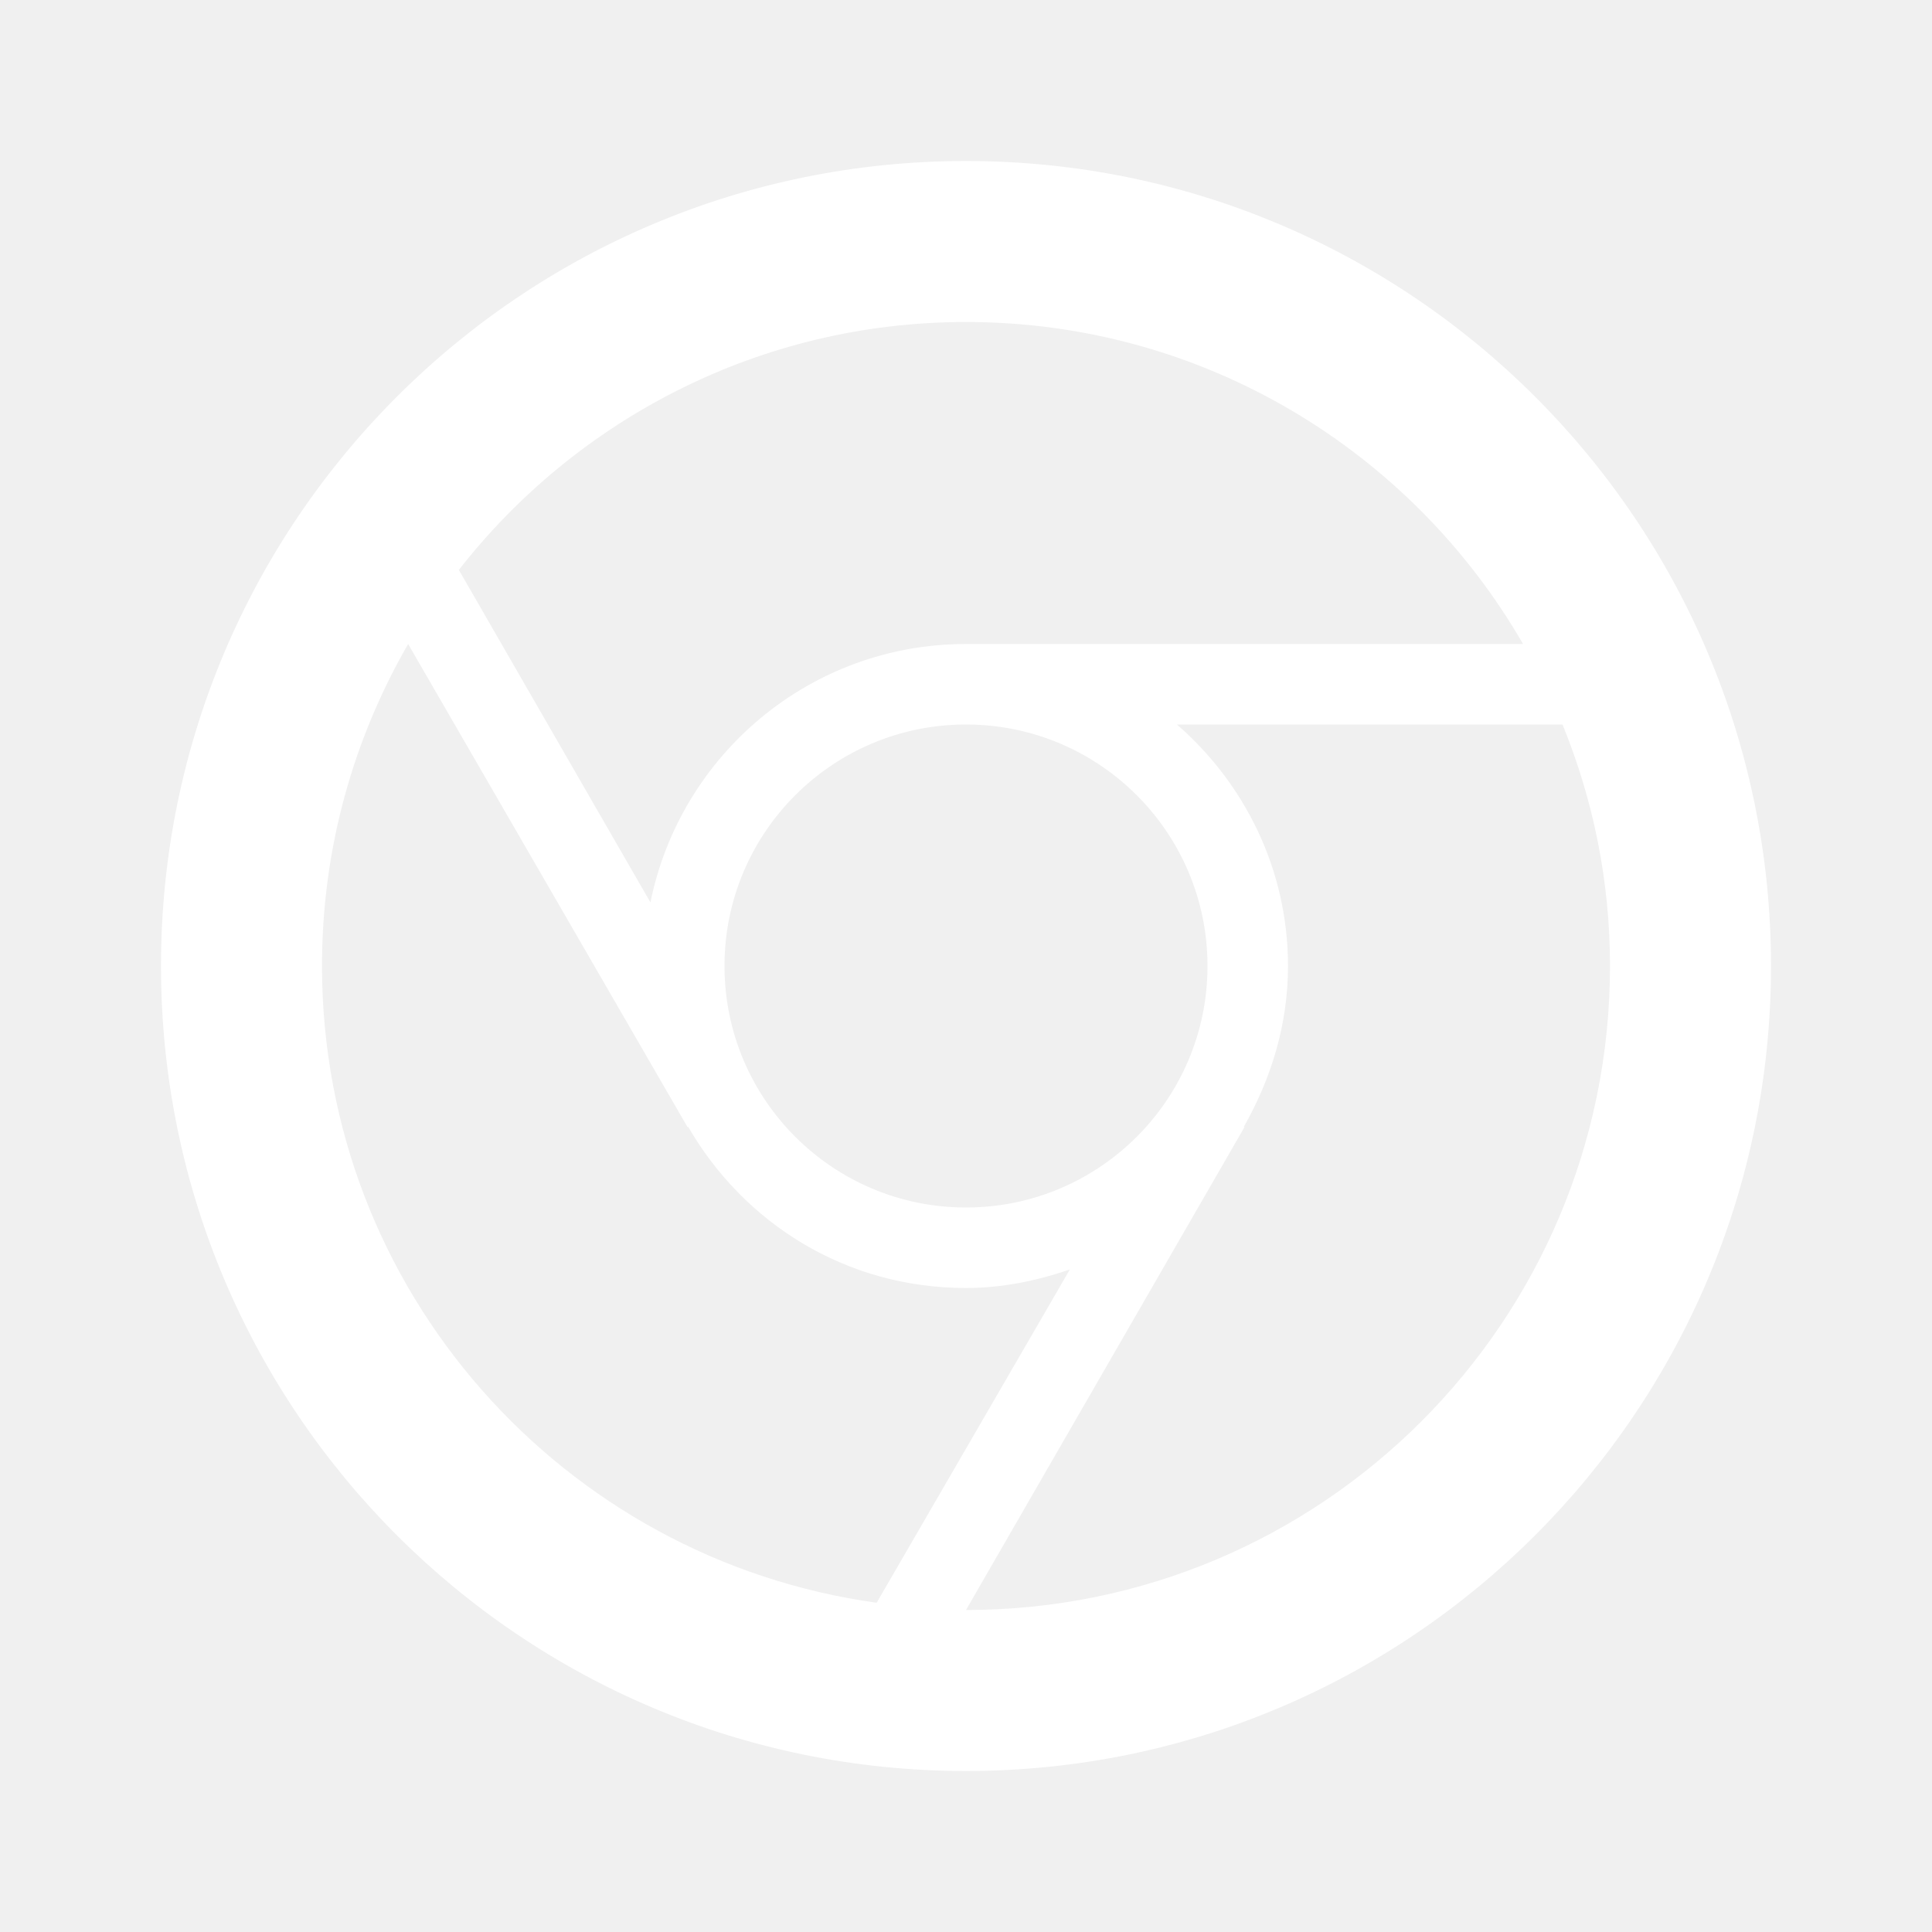
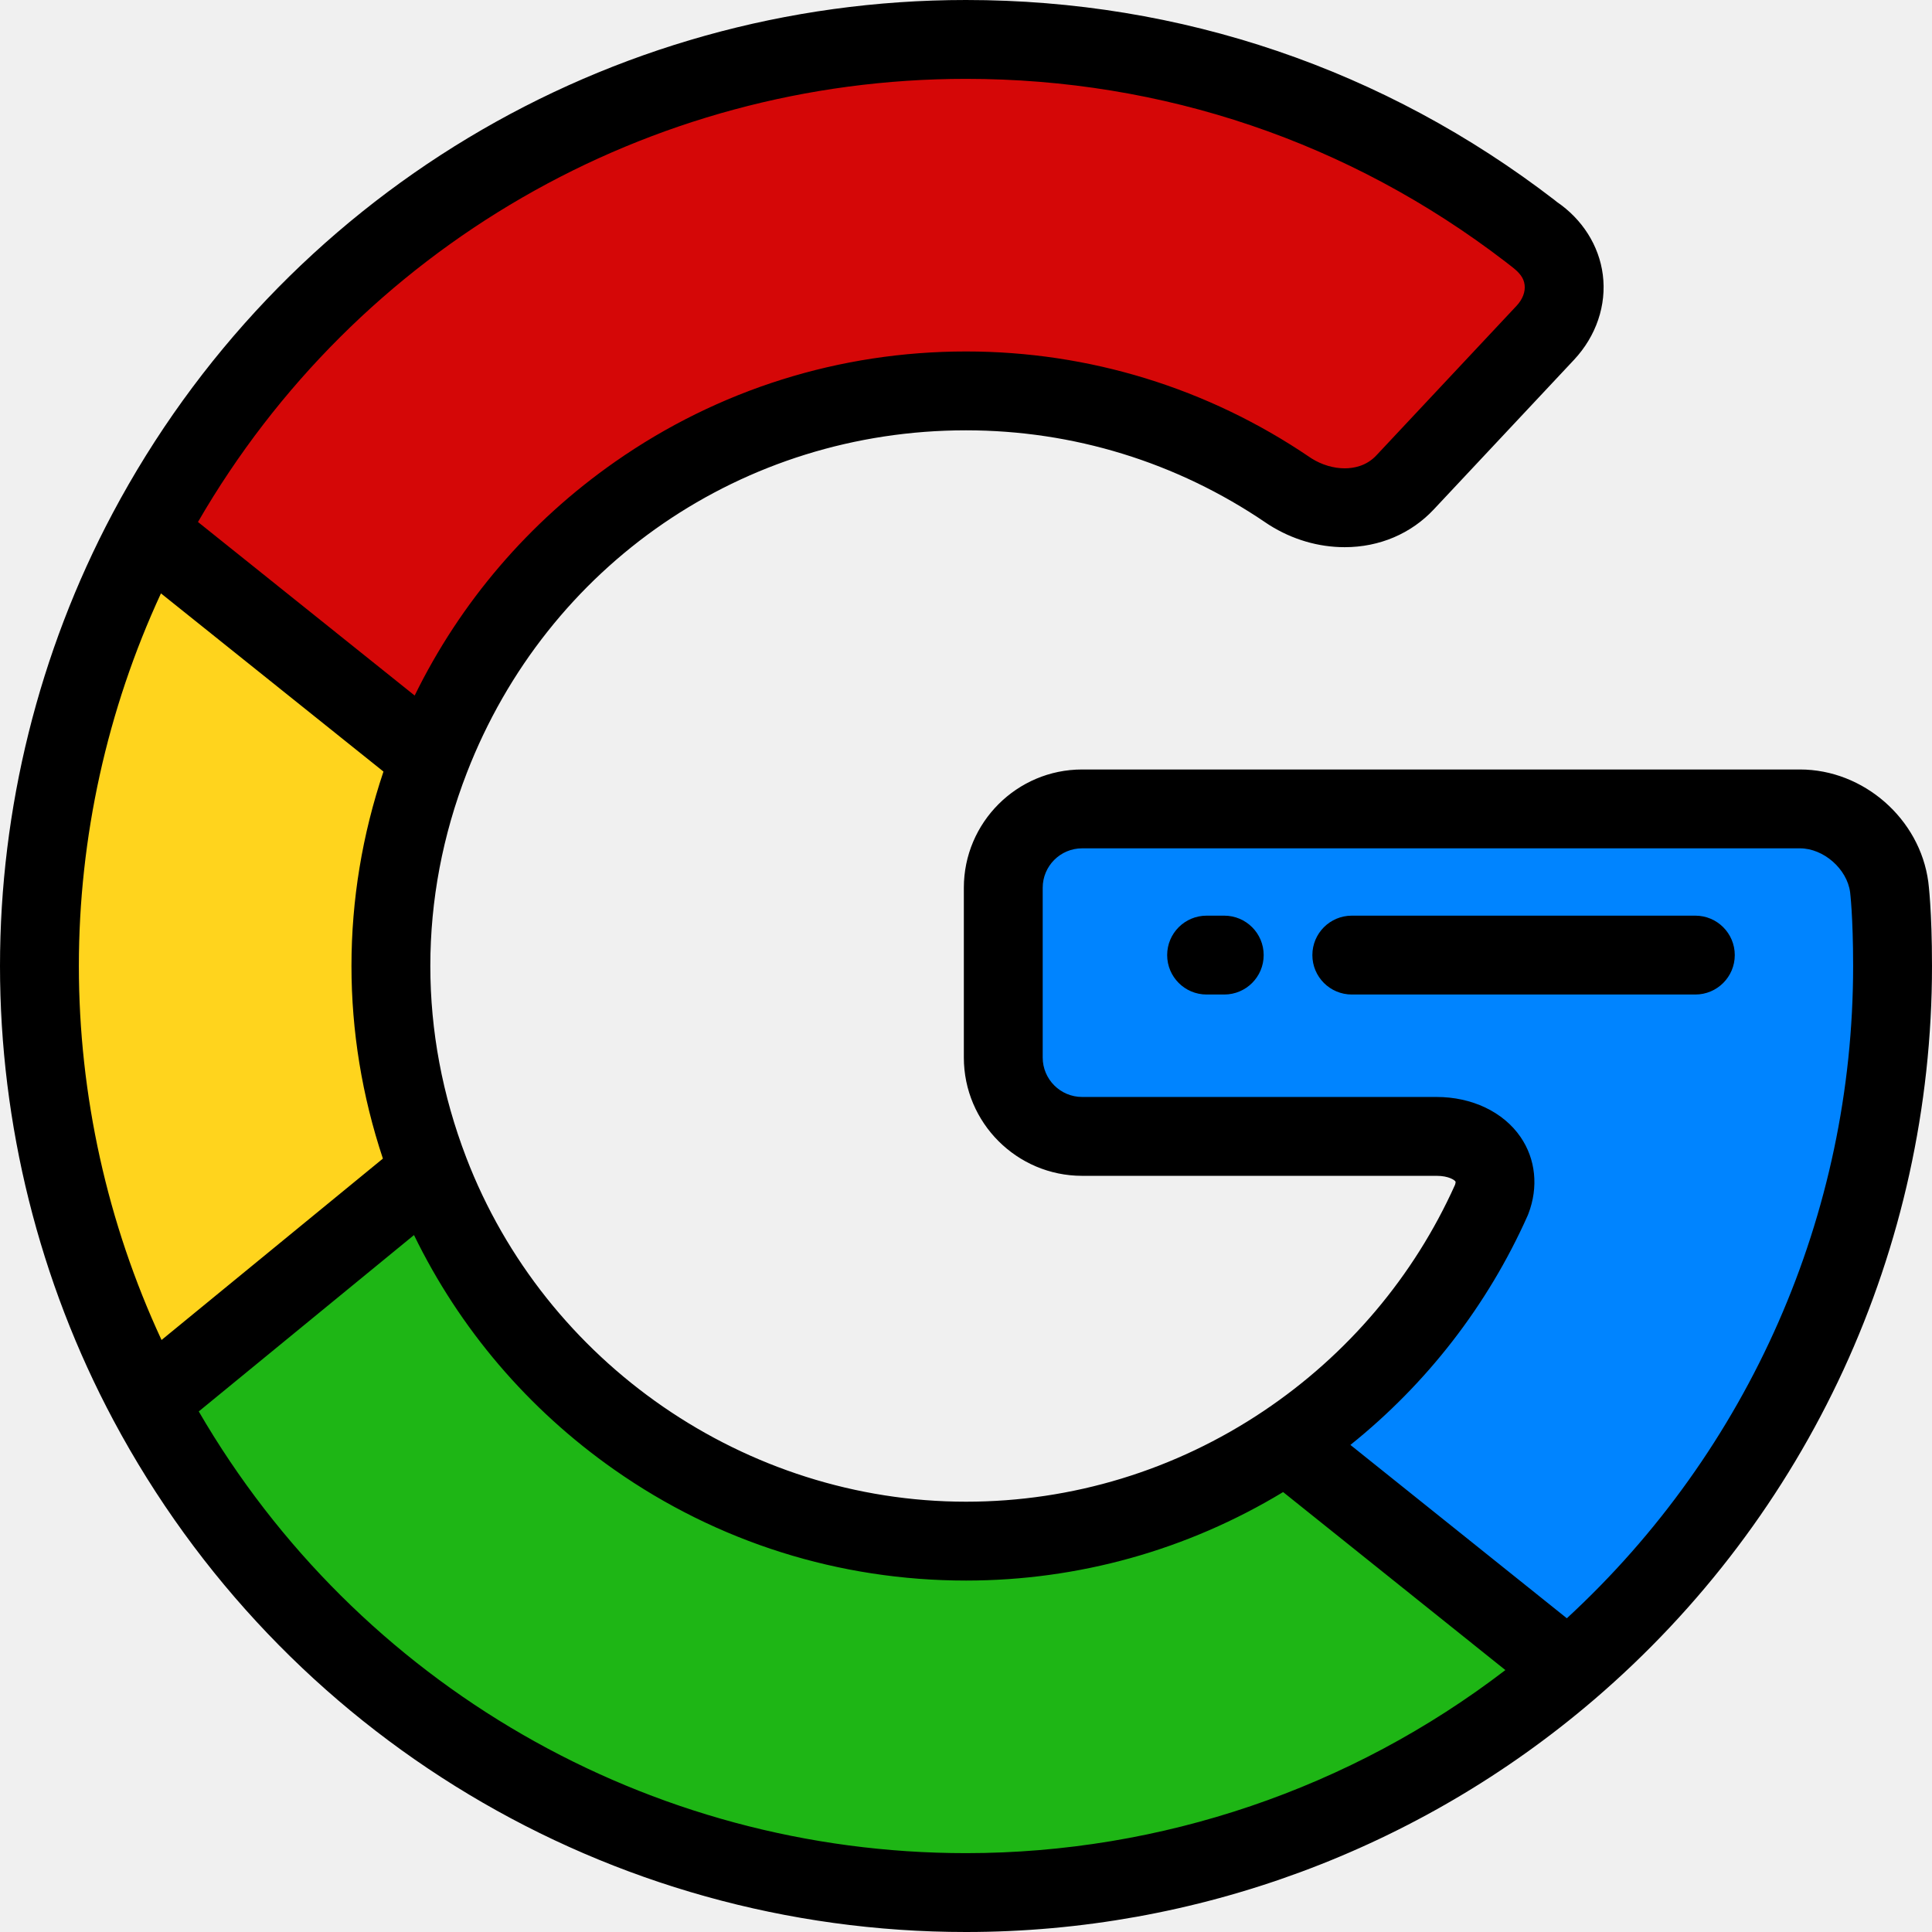
- <svg xmlns="http://www.w3.org/2000/svg" version="1.1" width="240" height="240" viewBox="0 0 24 24">
-   <path fill="#ffffff" d="M12,20L15.46,14H15.45C15.79,13.4 16,12.73 16,12C16,10.8 15.46,9.73 14.62,9H19.41C19.79,9.93 20,10.94 20,12A8,8 0 0,1 12,20M4,12C4,10.54 4.39,9.18 5.07,8L8.54,14H8.55C9.24,15.19 10.5,16 12,16C12.45,16 12.88,15.91 13.29,15.77L10.89,19.91C7,19.37 4,16.04 4,12M15,12A3,3 0 0,1 12,15A3,3 0 0,1 9,12A3,3 0 0,1 12,9A3,3 0 0,1 15,12M12,4C14.96,4 17.54,5.61 18.92,8H12C10.06,8 8.45,9.38 8.08,11.21L5.7,7.08C7.16,5.21 9.44,4 12,4M12,2A10,10 0 0,0 2,12A10,10 0 0,0 12,22A10,10 0 0,0 22,12A10,10 0 0,0 12,2Z" />
+ <svg xmlns="http://www.w3.org/2000/svg" version="1.1" id="Layer_1" x="0px" y="0px" viewBox="0 0 512 512" style="enable-background:new 0 0 512 512;" xml:space="preserve">
+   <path style="fill:#D50707;" d="M341.992,130.319c9.727,6.12,22.545,5.897,30.391-2.504l37.128-39.61  c7.846-8.4,6.319-20.3-3.395-26.445l-0.493-0.45c-41.424-31.888-93.304-50.86-149.624-50.86  c-94.045,0-175.701,52.892-216.948,130.529l74.936,60.015c22.084-56.952,77.261-97.403,142.012-97.403  c31.635,0,60.944,9.722,85.271,26.254L341.992,130.319z" />
+   <path style="fill:#FFD41D;" d="M103.591,256c0-19.423,3.772-37.927,10.398-55.009l-74.937-60.014  C20.821,175.295,10.45,214.43,10.45,256.001c0,41.764,10.457,81.076,28.846,115.506l74.492-61.045  C107.298,293.524,103.591,275.216,103.591,256z" />
+   <path style="fill:#1EB615;" d="M340.735,382.582c-24.241,16.262-53.346,25.834-84.731,25.834  c-64.963,0-120.28-40.713-142.218-97.957l-74.493,61.044c41.332,77.378,122.855,130.048,216.703,130.048  c60.95,0,116.667-22.254,159.595-59.016L340.735,382.582z" />
+   <path style="fill:#0084FF;" d="M500.659,235.085c-1.514-11.394-12.157-20.716-23.651-20.716H286.776  c-11.494,0-20.898,9.404-20.898,20.898v44.992c0,11.494,9.404,20.898,20.898,20.898h93.931c10.822,0,18.16,7.401,14.568,16.784  c-11.76,26.351-30.808,48.716-54.542,64.641l74.86,59.953c52.59-45.039,85.956-111.87,85.956-186.535  C501.55,241.793,500.659,235.085,500.659,235.085z" />
+   <path d="M324.438,242.659h-4.678c-5.771,0-10.449,4.678-10.449,10.449c0,5.771,4.678,10.449,10.449,10.449h4.678  c5.771,0,10.449-4.678,10.449-10.449C334.887,247.338,330.209,242.659,324.438,242.659z" />
+   <path d="M449.284,242.659h-91.043c-5.771,0-10.449,4.678-10.449,10.449c0,5.771,4.678,10.449,10.449,10.449h91.043  c5.771,0,10.449-4.678,10.449-10.449C459.733,247.338,455.055,242.659,449.284,242.659z" />
+   <path d="M511.017,233.709c-2.219-16.704-17.158-29.789-34.008-29.789H286.776c-17.285,0-31.347,14.062-31.347,31.347v44.992  c0,17.285,14.062,31.347,31.347,31.347h93.931c3.253,0,4.855,1.164,5.035,1.552c0.015,0.067,0.011,0.353-0.154,0.848  c-10.898,24.254-28.416,44.962-50.676,59.899c-0.001,0-0.002,0.001-0.003,0.002c-23.464,15.74-50.749,24.059-78.905,24.059  c-58.308,0-111.537-36.663-132.455-91.234c-0.001-0.002-0.001-0.004-0.002-0.007c-6.308-16.464-9.506-33.531-9.506-50.725  c0-17.415,3.26-34.651,9.69-51.229c0.003-0.008,0.005-0.017,0.008-0.025c21.378-55.104,73.29-90.708,132.26-90.708  c28.409,0,55.864,8.453,79.399,24.447c0.041,0.027,0.081,0.055,0.122,0.083l0.721,0.475c0.062,0.04,0.123,0.08,0.186,0.119  c6.078,3.825,12.97,5.847,19.929,5.847c0.001,0,0,0,0,0c9.198,0,17.601-3.574,23.649-10.048l37.141-39.624  c5.871-6.285,8.647-14.498,7.615-22.531c-0.992-7.719-5.425-14.71-12.218-19.324c-0.177-0.157-0.359-0.307-0.547-0.451  C366.931,18.338,312.987,0,255.999,0C161.081,0,74.417,52.14,29.823,136.075c-0.006,0.011-0.01,0.023-0.017,0.034  C10.308,172.826,0.001,214.283,0.001,256.002c0,41.938,10.399,83.575,30.071,120.415c0.001,0.002,0.002,0.005,0.004,0.008  C74.746,460.051,161.313,512,255.997,512c60.952,0,120.03-21.84,166.356-61.5c0.013-0.01,0.025-0.019,0.038-0.029  c56.948-48.771,89.608-119.653,89.608-194.471C511.999,241.271,511.057,234.011,511.017,233.709z M255.999,20.898  c52.192,0,101.595,16.742,142.907,48.428c0,0,1.137,0.892,1.625,1.264c2.147,1.638,3.264,3.01,3.505,4.878  c0.239,1.867-0.528,3.858-2.147,5.592l-37.141,39.624c-2.647,2.834-6.023,3.428-8.389,3.428c-2.941,0-6.033-0.917-8.717-2.584  l-0.559-0.369c-26.998-18.33-58.493-28.018-91.082-28.018c-33.484,0-65.641,10.107-92.993,29.23  c-22.822,15.956-40.985,37.189-53.117,61.953l-57.426-45.991C94.504,65.672,171.708,20.898,255.999,20.898z M42.656,157.251  l58.966,47.224c-5.63,16.755-8.479,34.051-8.479,51.525c0,17.271,2.799,34.405,8.329,51.04l-58.662,48.071  c-14.355-30.883-21.91-64.881-21.91-99.109C20.899,221.924,28.402,188.047,42.656,157.251z M255.997,491.102  c-84.1,0-161.232-44.636-203.325-117.055l57.042-46.744c12.082,24.829,30.216,46.129,53.042,62.152  c27.407,19.24,59.651,29.41,93.248,29.41c29.745,0,58.637-8.084,84.036-23.452l58.901,47.174  C358.027,473.955,307.745,491.102,255.997,491.102z M415.23,428.857l-57.359-45.938c20.26-16.25,36.362-37.002,46.947-60.72  c0.077-0.172,0.149-0.347,0.216-0.523c2.711-7.082,1.95-14.512-2.09-20.383c-4.56-6.629-12.873-10.586-22.238-10.586h-93.931  c-5.762,0-10.449-4.687-10.449-10.449v-44.992c0-5.762,4.687-10.449,10.449-10.449h190.232c6.257,0,12.469,5.442,13.29,11.618  c0.007,0.063,0.802,6.434,0.802,19.564C491.101,321.832,463.545,384.336,415.23,428.857z" />
+   <g>
+ </g>
+   <g>
+ </g>
+   <g>
+ </g>
+   <g>
+ </g>
+   <g>
+ </g>
+   <g>
+ </g>
+   <g>
+ </g>
+   <g>
+ </g>
+   <g>
+ </g>
+   <g>
+ </g>
+   <g>
+ </g>
+   <g>
+ </g>
+   <g>
+ </g>
+   <g>
+ </g>
+   <g>
+ </g>
</svg>
